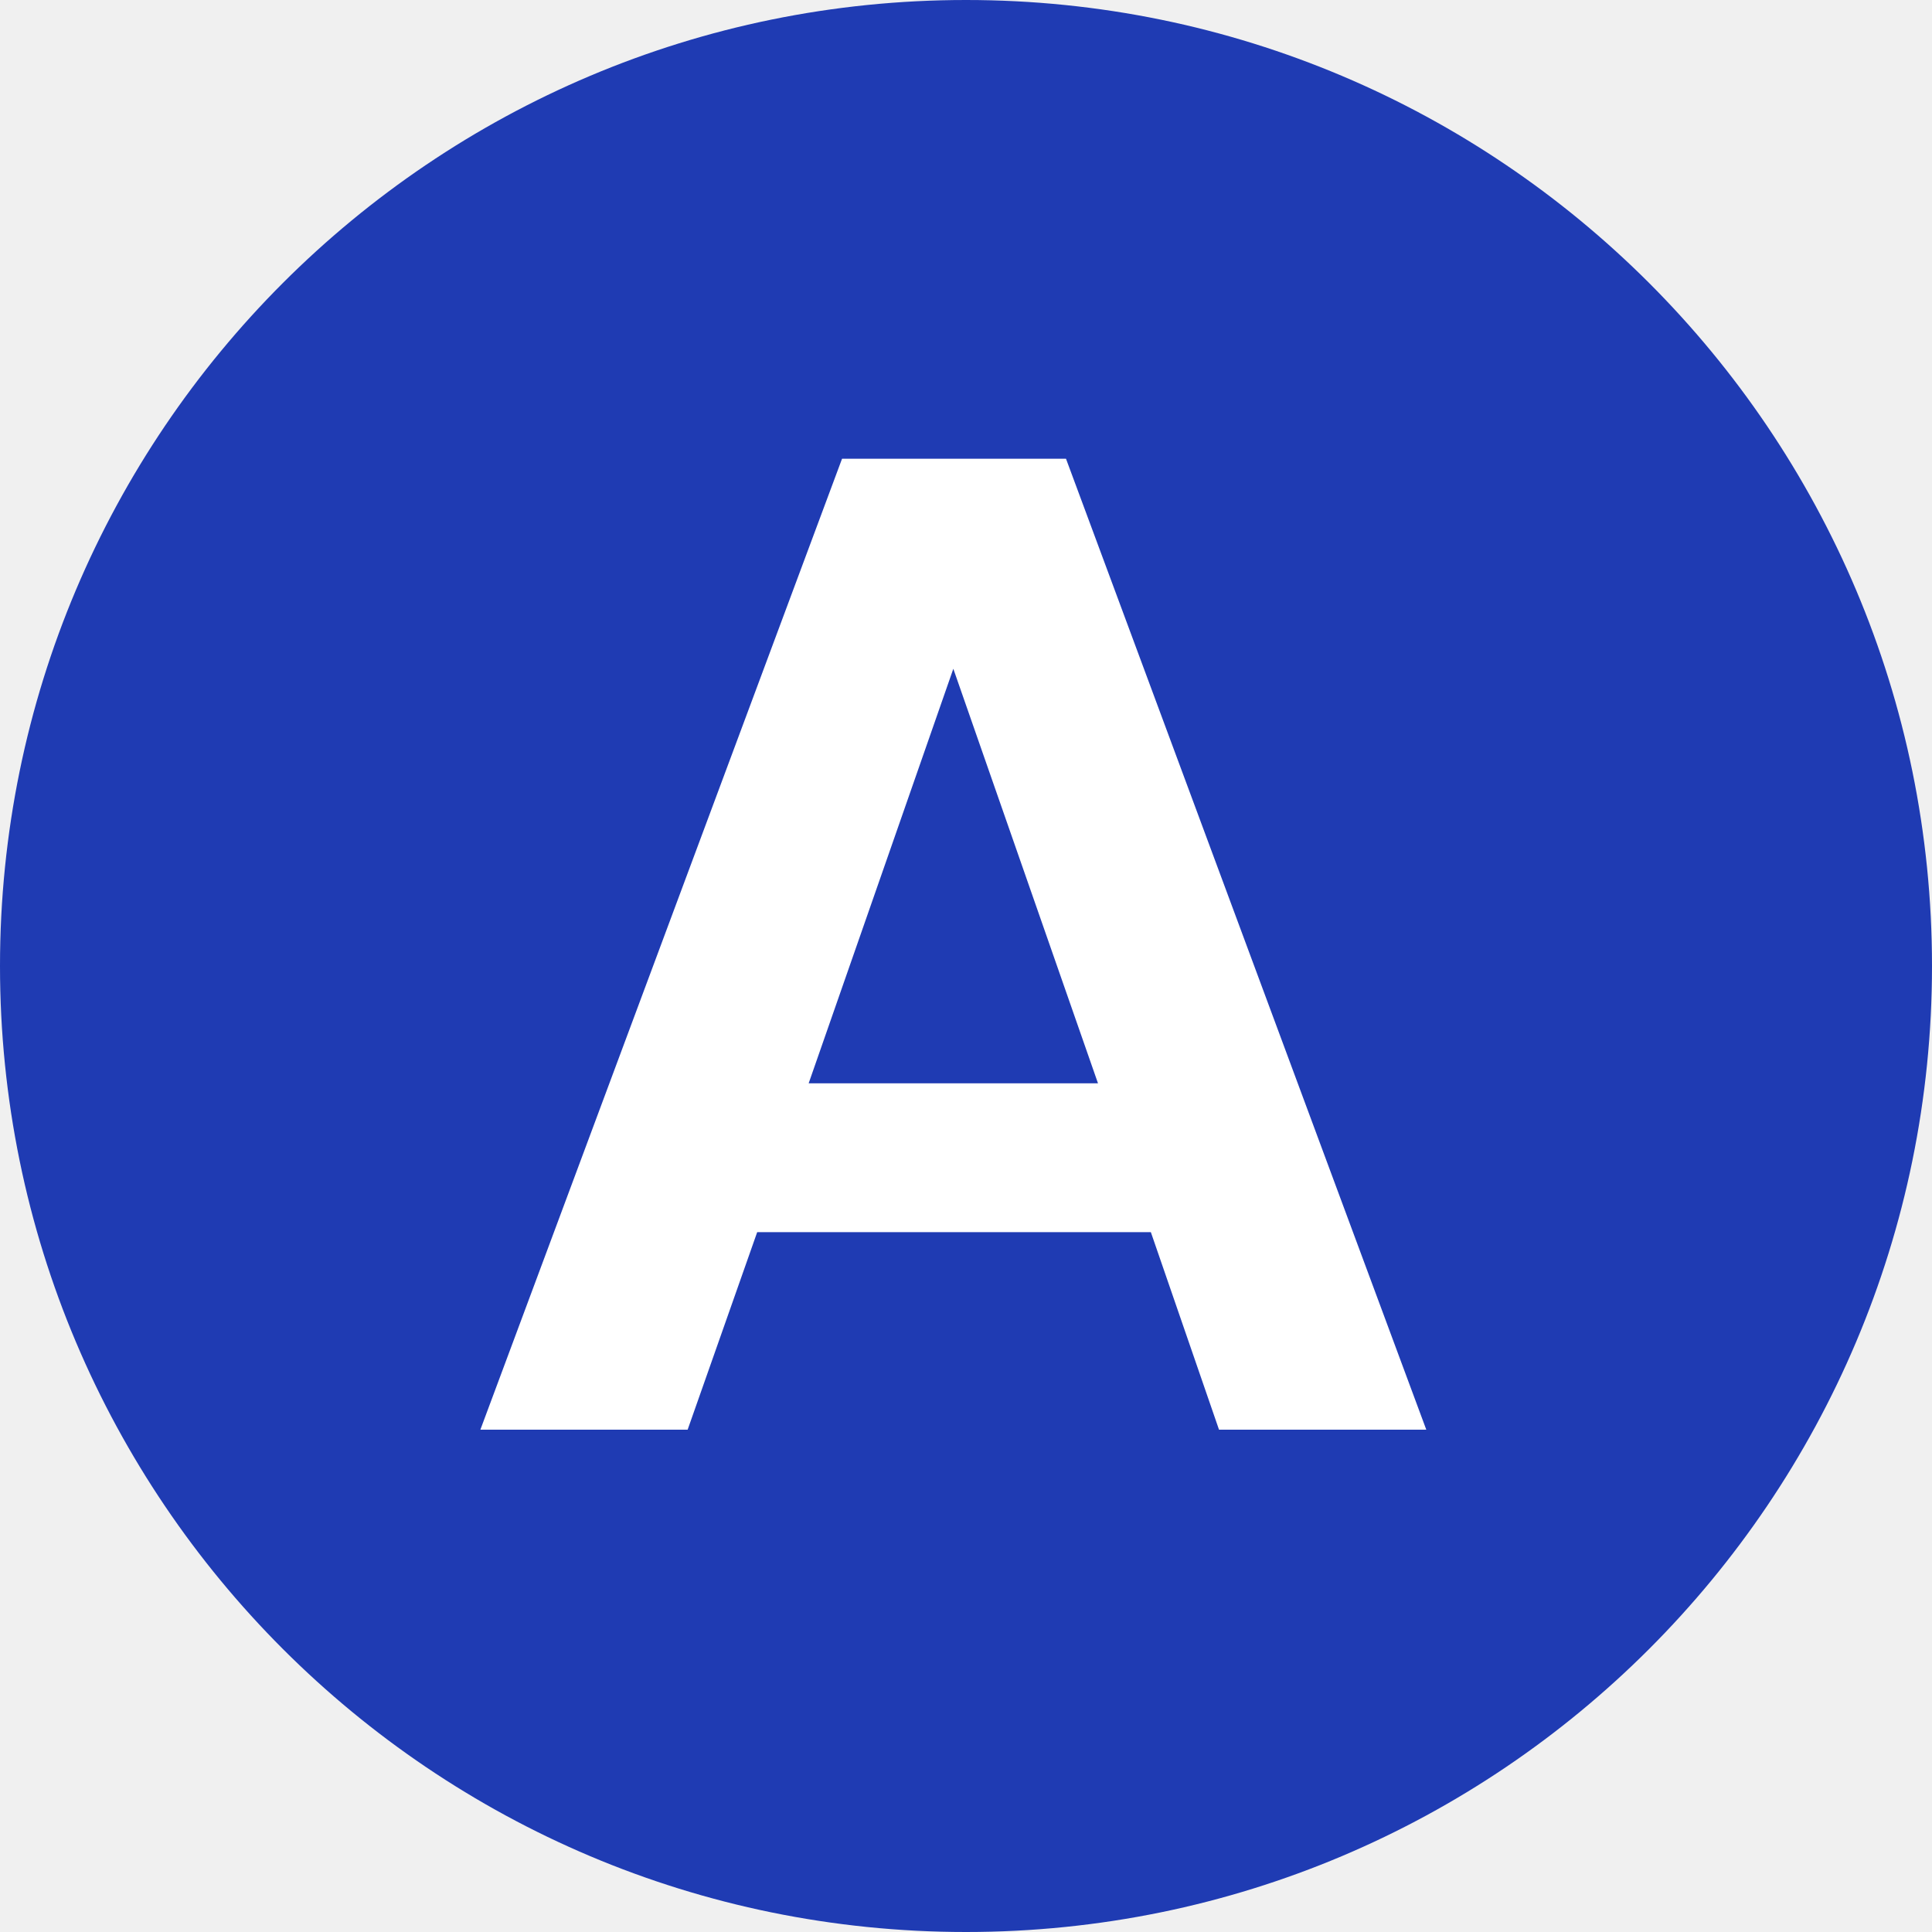
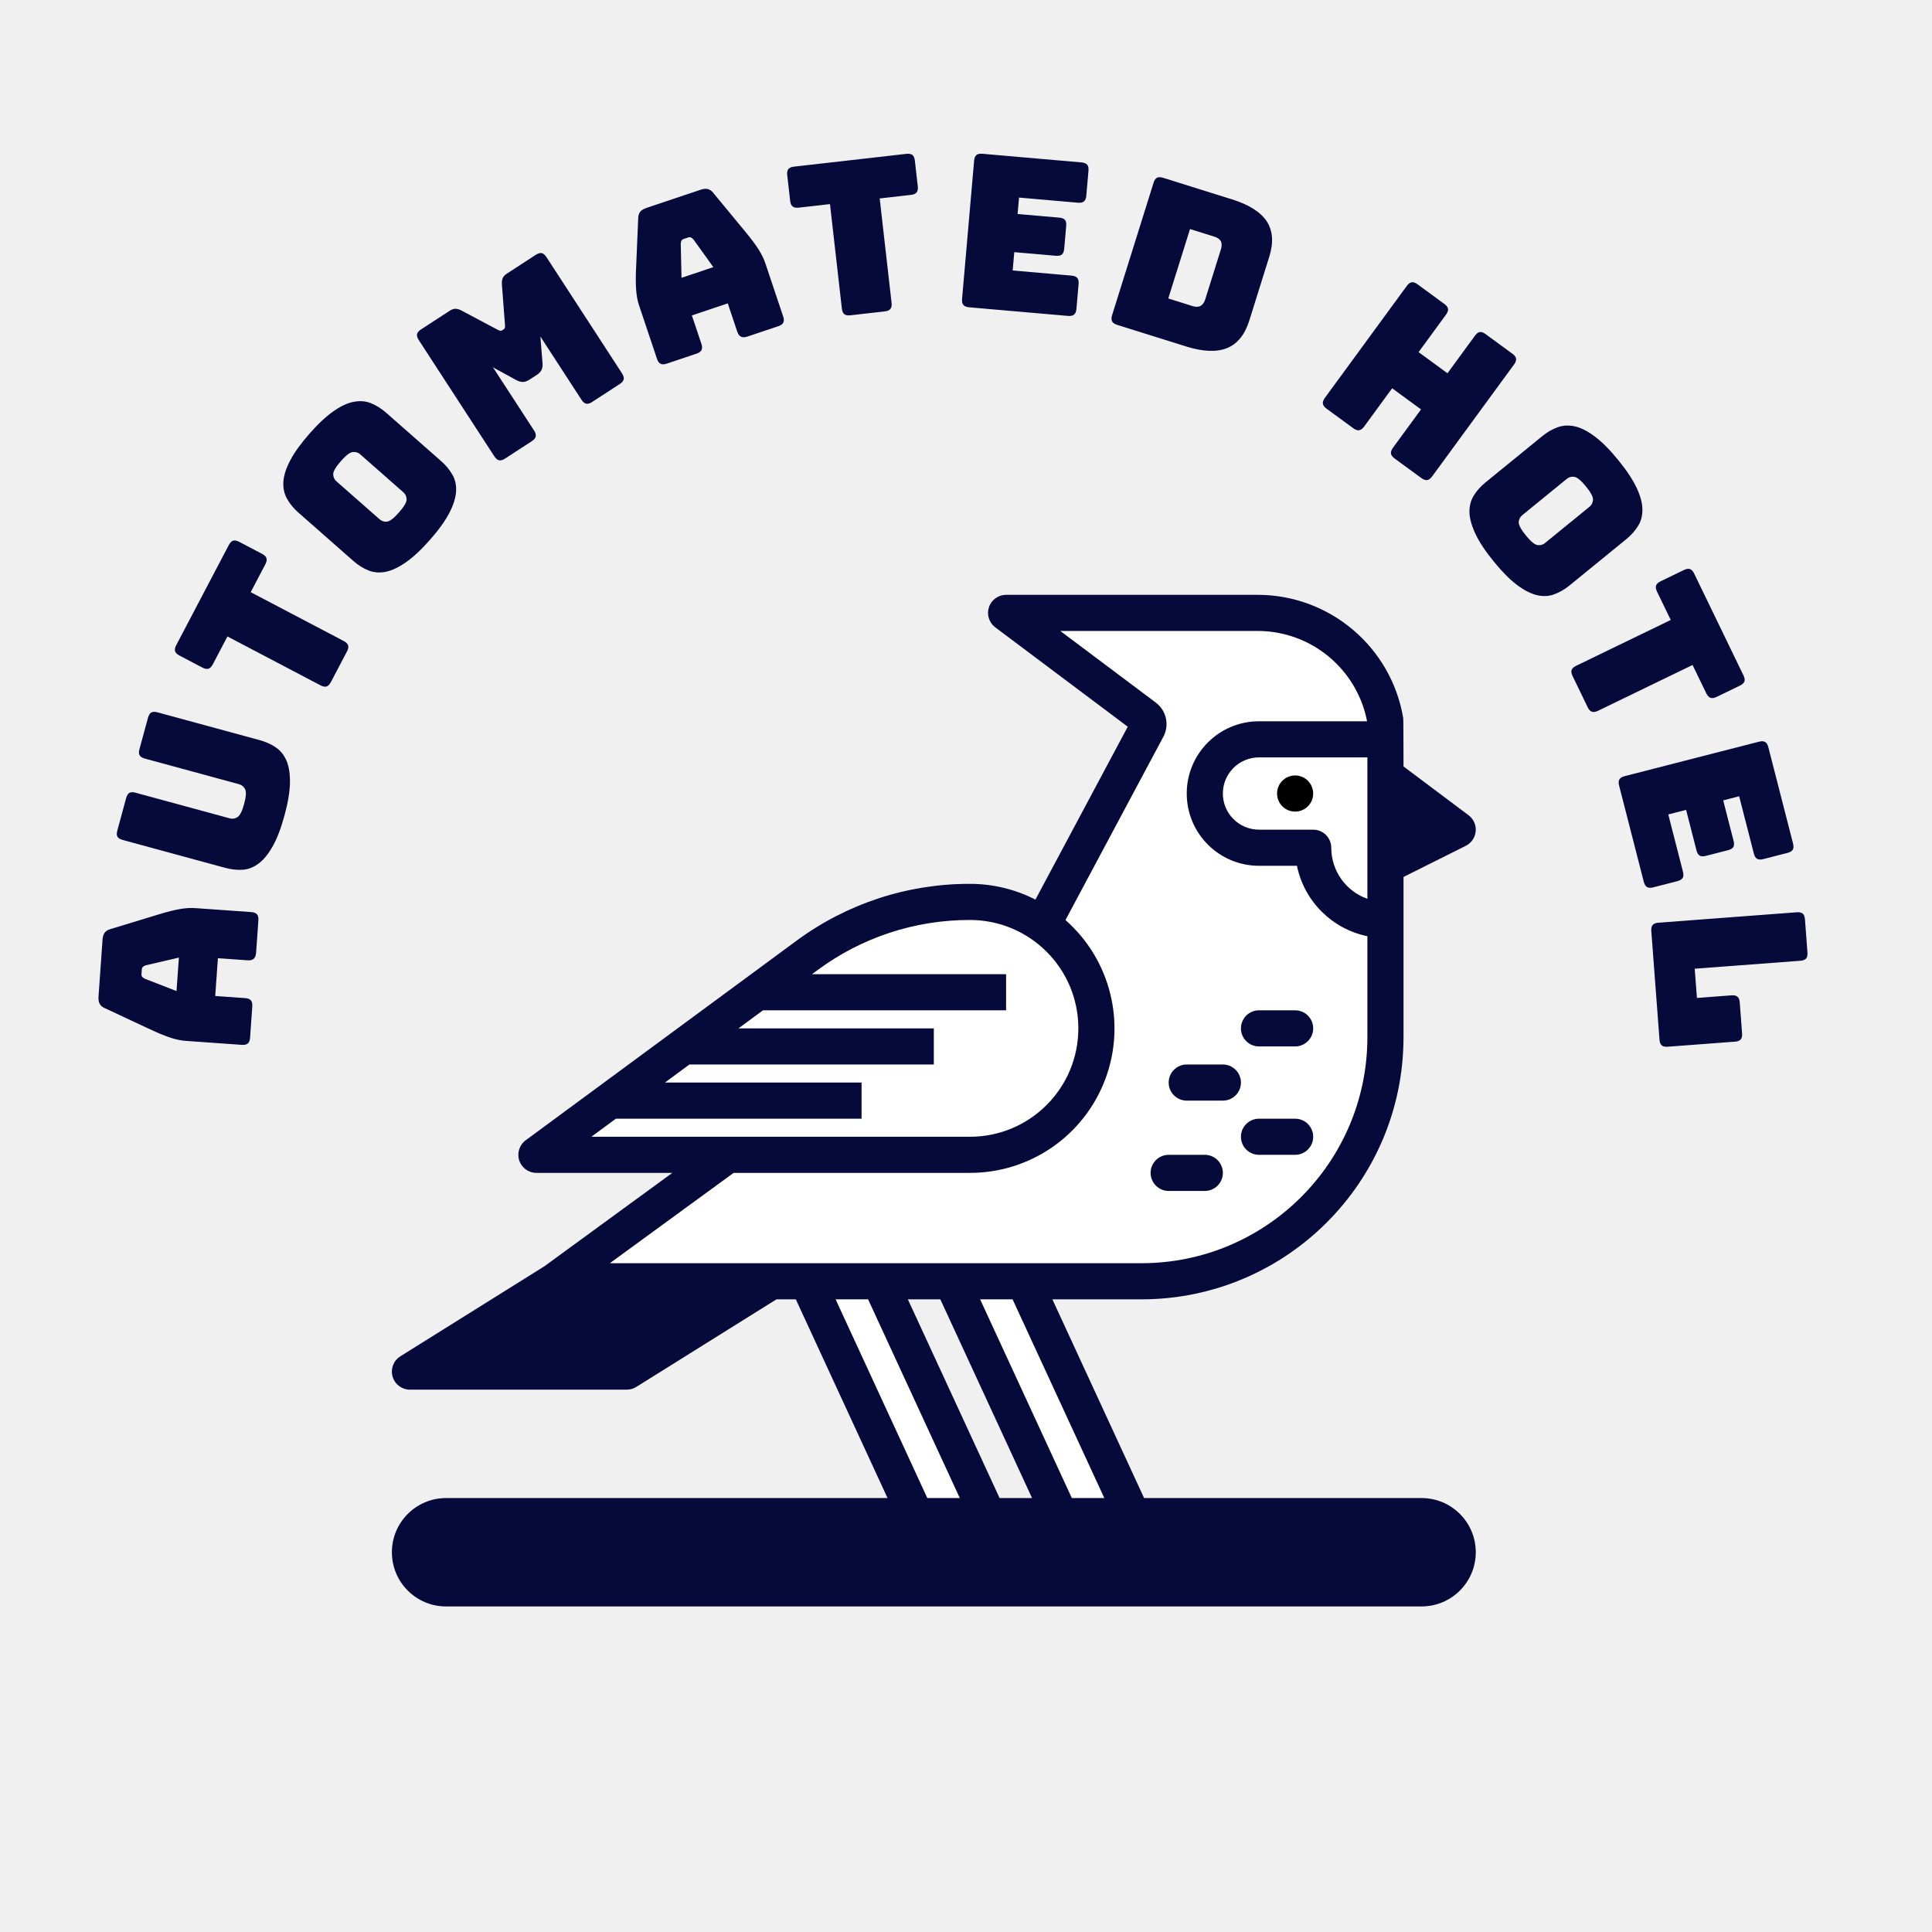
- <svg xmlns="http://www.w3.org/2000/svg" width="50" height="50" viewBox="0 0 50 50" fill="none">
-   <circle cx="25" cy="25" r="25" fill="#1F3BB3" />
-   <path d="M29.784 31.888H19.596L17.796 37H12.432L21.792 11.872H27.588L36.912 37H31.548L29.784 31.888ZM28.416 28.036L24.672 17.308L20.928 28.036H28.416Z" fill="white" />
+ <svg xmlns="http://www.w3.org/2000/svg" width="512" height="512" style="" viewBox="0 0 512 512">
+   <rect data-fl-background="" x="0" y="0" width="512" height="512" fill="transparent" />
+   <g transform="matrix(0.598418, 0, 0, 0.598418, 94.27956, 133.6957)">
+     <path fill="rgba(255,255,255,1)" d="M399.338 48H288l61.435 46.076a4 4 0 0 1 1.246 4.846L304 186.333 88 344H348A108 108 0 0 0 456 236V96h0A57.443 57.443 0 0 0 399.338 48Z" transform="matrix(1, 0, 0, 1, 0, 0)" />
+     <path fill="rgba(255,255,255,1)" d="M456 184h0a32 32 0 0 1-32-32H400a24 24 0 0 1-24-24h0a24 24 0 0 1 24-24h56Z" transform="matrix(1, 0, 0, 1, 0, 0)" />
+     <path fill="rgba(255,255,255,1)" transform="matrix(1, 0, 0, 1, 0, 0)" data-type="circle" data-cx="416" data-cy="128" data-r="8" d="M416 128m-8 0a8 8 0 1 0 16 0a8 8 0 1 0 -16 0" />
+     <path fill="rgba(255,255,255,1)" d="M328 232a55.993 55.993 0 0 1-56 56H80l21.72-16 21.71-16 10.86-8L156 232l10.86-8 21.72-16 11.22-8.27A121.677 121.677 0 0 1 272 176a55.993 55.993 0 0 1 56 56Z" transform="matrix(1, 0, 0, 1, 0, 0)" />
+     <path fill="#060a3b" transform="matrix(1, 0, 0, 1, 0, 0)" data-type="polygon" d="M88 344L24 384L72 384L136 344L88 344Z" />
+     <path fill="#060a3b" transform="matrix(1, 0, 0, 1, 0, 0)" data-type="polygon" d="M136 344L72 384L120 384L184 344L136 344Z" />
+     <path fill="#060a3b" transform="matrix(1, 0, 0, 1, 0, 0)" data-type="polygon" d="M456 120L488 144L456 160L456 120Z" />
+     <path fill="rgba(255,255,255,1)" transform="matrix(1, 0, 0, 1, 0, 0)" data-type="polygon" d="M224 256L224 272L101.72 272L123.43 256L224 256Z" />
+     <path fill="rgba(255,255,255,1)" transform="matrix(1, 0, 0, 1, 0, 0)" data-type="polygon" d="M256 232L256 248L134.29 248L156 232L256 232Z" />
+     <path fill="rgba(255,255,255,1)" transform="matrix(1, 0, 0, 1, 0, 0)" data-type="polygon" d="M288 208L288 224L166.86 224L188.58 208L288 208Z" />
+     <path fill="rgba(255,255,255,1)" d="M384 264H368a8 8 0 0 1 0-16h16a8 8 0 0 1 0 16zM416 240H400a8 8 0 0 1 0-16h16a8 8 0 0 1 0 16zM416 288H400a8 8 0 0 1 0-16h16a8 8 0 0 1 0 16zM376 304H360a8 8 0 0 1 0-16h16a8 8 0 0 1 0 16z" transform="matrix(1, 0, 0, 1, 0, 0)" />
+     <path fill="#060a3b" d="M40 448H472a0 0 0 0 1 0 0v32a0 0 0 0 1 0 0H40a16 16 0 0 1-16-16v0a16 16 0 0 1 16-16Z" transform="matrix(1, 0, 0, 1, 0, 0)" />
+     <path fill="rgba(255,255,255,1)" transform="matrix(1, 0, 0, 1, 0, 0)" data-type="polygon" d="M344 448L312 448L264 344L296 344L344 448Z" />
+     <path fill="rgba(255,255,255,1)" transform="matrix(1, 0, 0, 1, 0, 0)" data-type="polygon" d="M280 448L248 448L200 344L232 344L280 448Z" />
+     <path fill="#060a3b" transform="matrix(1, 0, 0, 1, 0, 0)" data-type="circle" data-cx="472" data-cy="464" data-r="16" d="M472 464m-16 0a16 16 0 1 0 32 0a16 16 0 1 0 -32 0" />
+     <path transform="matrix(1, 0, 0, 1, 0, 0)" data-type="circle" data-cx="416" data-cy="128" data-r="8" d="M416 128m-8 0a8 8 0 1 0 16 0a8 8 0 1 0 -16 0" />
+     <path d="M368 264h16a8 8 0 0 0 0-16H368a8 8 0 0 0 0 16zM400 240h16a8 8 0 0 0 0-16H400a8 8 0 0 0 0 16zM416 272H400a8 8 0 0 0 0 16h16a8 8 0 0 0 0-16zM360 304h16a8 8 0 0 0 0-16H360a8 8 0 0 0 0 16z" transform="matrix(1, 0, 0, 1, 0, 0)" fill="#060a3b" />
+     <path d="M472 440H349.119L308.5 352H348A116.131 116.131 0 0 0 464 236V164.944l27.578-13.789A8 8 0 0 0 492.8 137.6L464 116s-.036-20.881-.109-21.316A65.434 65.434 0 0 0 399.34 40H288a8 8 0 0 0-4.8 14.4l58.682 44.011-40.888 76.562A63.585 63.585 0 0 0 272 168a128.841 128.841 0 0 0-76.947 25.287L75.255 281.56A8 8 0 0 0 80 296h60.19L83.516 337.368 19.76 377.216A8 8 0 0 0 24 392h96a8 8 0 0 0 4.24-1.216L186.3 352h8.586L235.5 440H40a24 24 0 0 0 0 48H472a24 24 0 0 0 0-48Zm-140.5 0H317.118L276.5 352h14.379Zm-46.378 0L244.5 352h14.378L299.5 440ZM448 120v54.629A24.042 24.042 0 0 1 432 152a8 8 0 0 0-8-8H400a16 16 0 0 1 0-32h48Zm24.845 22.634L464 147.056V136ZM115.2 272H224V256H136.915l10.857-8H256V232H169.486l10.857-8H288V208H202.057l2.486-1.832A112.96 112.96 0 0 1 272 184a48 48 0 0 1 0 96H104.344Zm52.128 24H272a63.959 63.959 0 0 0 42.3-111.972l43.439-81.34c.084-.158.163-.318.238-.482A11.936 11.936 0 0 0 354.24 87.68L312 56h87.34a49.41 49.41 0 0 1 48.521 40H400a32 32 0 0 0 0 64h16.8A40.117 40.117 0 0 0 448 191.187V236A100.112 100.112 0 0 1 348 336H112.529ZM90.294 352h17.811l-38.4 24H51.9Zm27.412 24H99.9l38.4-24H156.1Zm94.8-24h14.379L267.5 440H253.118ZM32 464a7.977 7.977 0 0 1 8-8H449.376a23.944 23.944 0 0 0 0 16H40A8.009 8.009 0 0 1 32 464Zm440 8a8 8 0 1 1 8-8A8.009 8.009 0 0 1 472 472Z" transform="matrix(1, 0, 0, 1, 0, 0)" fill="rgba(6,10,59,1)" />
+   </g>
+   <path text="Automated Hotel" fill="#060a3b" space="preserve" text-anchor="middle" offset="0.5" font-scale="contain" font-size="48" font-family="Bungee" transform="matrix(2.206162, 0, 0, 2.206162, 239.5072, 109.8094)" data-fl-textpath="" font-weight="400" font-style="normal" path="M-78.301 77.206C-79.35 -42.674 90.59 -42.674 90.59 77.206" letter-spacing="2" d="M-91.164 67.795L-91.164 67.795L-87.359 69.277L-87.074 65.257L-91.049 66.179Q-91.297 66.272 -91.404 66.374Q-91.512 66.487 -91.523 66.637L-91.523 66.637L-91.569 67.285Q-91.579 67.435 -91.488 67.561Q-91.396 67.678 -91.164 67.795ZM-82.709 69.867L-79.118 70.121Q-78.629 70.156 -78.425 70.391Q-78.221 70.626 -78.256 71.114L-78.256 71.114L-78.523 74.885Q-78.557 75.364 -78.792 75.568Q-79.027 75.772 -79.515 75.737L-79.515 75.737L-86.278 75.258Q-87.057 75.203 -88.037 74.893Q-89.017 74.573 -90.318 73.97L-90.318 73.97L-95.985 71.323Q-96.403 71.143 -96.59 70.809Q-96.766 70.466 -96.73 69.957L-96.73 69.957L-96.242 63.055Q-96.207 62.566 -95.985 62.261Q-95.753 61.956 -95.313 61.837L-95.313 61.837L-89.33 60.015Q-87.957 59.601 -86.942 59.422Q-85.928 59.253 -85.15 59.308L-85.15 59.308L-78.387 59.787Q-77.898 59.822 -77.694 60.057Q-77.489 60.282 -77.524 60.77L-77.524 60.77L-77.798 64.651Q-77.834 65.159 -78.071 65.383Q-78.308 65.617 -78.797 65.582L-78.797 65.582L-82.388 65.328L-82.709 69.867ZM-89.654 35.791L-77.37 39.132Q-76.231 39.442 -75.387 40.034Q-74.553 40.624 -74.127 41.651Q-73.705 42.689 -73.733 44.277Q-73.763 45.875 -74.39 48.181L-74.39 48.181Q-75.018 50.487 -75.798 51.871Q-76.581 53.264 -77.468 53.935Q-78.358 54.615 -79.376 54.701Q-80.401 54.775 -81.54 54.465L-81.54 54.465L-93.824 51.124Q-94.297 50.996 -94.454 50.735Q-94.599 50.468 -94.47 49.995L-94.47 49.995L-93.41 46.097Q-93.281 45.624 -93.021 45.467Q-92.754 45.322 -92.281 45.45L-92.281 45.45L-80.962 48.529Q-80.47 48.663 -80.03 48.378Q-79.59 48.094 -79.241 46.81L-79.241 46.81Q-78.881 45.488 -79.119 45.03Q-79.354 44.562 -79.847 44.428L-79.847 44.428L-91.165 41.349Q-91.638 41.221 -91.793 40.951Q-91.94 40.693 -91.812 40.22L-91.812 40.22L-90.786 36.447Q-90.657 35.974 -90.397 35.817Q-90.127 35.663 -89.654 35.791L-89.654 35.791ZM-66.879 28.473L-66.879 28.473L-68.817 32.165Q-69.045 32.598 -69.342 32.691Q-69.635 32.774 -70.069 32.547L-70.069 32.547L-81.241 26.679L-82.999 30.025Q-83.227 30.459 -83.524 30.552Q-83.821 30.644 -84.255 30.416L-84.255 30.416L-87.008 28.97Q-87.442 28.743 -87.534 28.445Q-87.618 28.153 -87.39 27.719L-87.39 27.719L-81.081 15.705Q-80.853 15.271 -80.565 15.174Q-80.268 15.082 -79.834 15.31L-79.834 15.31L-77.08 16.756Q-76.647 16.984 -76.554 17.281Q-76.462 17.578 -76.69 18.011L-76.69 18.011L-78.447 21.358L-67.274 27.226Q-66.84 27.454 -66.748 27.751Q-66.651 28.039 -66.879 28.473ZM-62.165-0.185L-55.58 5.608Q-54.694 6.387 -54.197 7.291Q-53.701 8.18 -53.778 9.298Q-53.856 10.415 -54.587 11.836Q-55.324 13.265 -56.903 15.06L-56.903 15.06Q-58.482 16.854 -59.811 17.775Q-61.141 18.696 -62.24 18.915Q-63.331 19.127 -64.283 18.756Q-65.243 18.378 -66.129 17.598L-66.129 17.598L-72.713 11.805Q-73.599 11.026 -74.096 10.122Q-74.586 9.225 -74.523 8.109Q-74.46 6.978 -73.709 5.549Q-72.964 4.112 -71.386 2.318L-71.386 2.318Q-69.807 0.523 -68.484-0.39Q-67.175-1.303 -66.061-1.509Q-64.955-1.721 -64.01-1.342Q-63.051-0.964 -62.165-0.185L-62.165-0.185ZM-68.158 8.035L-62.97 12.599Q-62.579 12.943 -62.065 12.889Q-61.552 12.82 -60.634 11.777L-60.634 11.777Q-59.716 10.733 -59.72 10.223Q-59.726 9.699 -60.116 9.356L-60.116 9.356L-65.304 4.791Q-65.672 4.468 -66.192 4.529Q-66.706 4.584 -67.624 5.627L-67.624 5.627Q-68.542 6.671 -68.537 7.195Q-68.525 7.711 -68.158 8.035L-68.158 8.035ZM-44.683 3.226L-44.683 3.226L-47.895 5.313Q-48.305 5.581 -48.61 5.516Q-48.914 5.451 -49.181 5.041L-49.181 5.041L-58.261-8.928Q-58.528-9.338 -58.464-9.643Q-58.394-9.939 -57.983-10.206L-57.983-10.206L-54.512-12.462Q-54.168-12.686 -53.844-12.682Q-53.519-12.678 -53.103-12.46L-53.103-12.46L-48.874-10.211Q-48.64-10.089 -48.51-10.054Q-48.374-10.011 -48.249-10.093L-48.249-10.093L-48.056-10.218Q-47.922-10.305 -47.906-10.447Q-47.885-10.58 -47.91-10.838L-47.91-10.838L-48.274-15.599Q-48.304-16.068 -48.176-16.366Q-48.048-16.664 -47.695-16.893L-47.695-16.893L-44.208-19.16Q-43.797-19.427 -43.498-19.371Q-43.194-19.307 -42.926-18.896L-42.926-18.896L-33.846-4.928Q-33.579-4.517 -33.644-4.213Q-33.708-3.908 -34.119-3.641L-34.119-3.641L-37.439-1.483Q-37.85-1.216 -38.155-1.28Q-38.451-1.35 -38.718-1.761L-38.718-1.761L-43.65-9.349L-43.393-6.165Q-43.352-5.679 -43.511-5.337Q-43.684-4.997 -44.086-4.736L-44.086-4.736L-44.95-4.174Q-45.361-3.907 -45.733-3.892Q-46.11-3.886 -46.545-4.115L-46.545-4.115L-49.343-5.648L-44.411 1.939Q-44.144 2.35 -44.208 2.655Q-44.273 2.959 -44.683 3.226ZM-26.789-20.485L-26.789-20.485L-26.696-16.403L-22.875-17.684L-25.253-21Q-25.434-21.193 -25.57-21.253Q-25.716-21.309 -25.858-21.261L-25.858-21.261L-26.474-21.055Q-26.616-21.007 -26.698-20.874Q-26.771-20.744 -26.789-20.485ZM-25.454-11.883L-24.309-8.47Q-24.153-8.005 -24.292-7.727Q-24.43-7.448 -24.895-7.292L-24.895-7.292L-28.478-6.09Q-28.933-5.937 -29.212-6.076Q-29.491-6.215 -29.646-6.679L-29.646-6.679L-31.803-13.107Q-32.051-13.846 -32.142-14.871Q-32.223-15.898 -32.165-17.331L-32.165-17.331L-31.899-23.58Q-31.894-24.036 -31.657-24.337Q-31.408-24.631 -30.925-24.793L-30.925-24.793L-24.364-26.994Q-23.899-27.15 -23.532-27.062Q-23.162-26.965 -22.883-26.605L-22.883-26.605L-18.902-21.781Q-17.992-20.673 -17.437-19.804Q-16.892-18.933 -16.643-18.193L-16.643-18.193L-14.487-11.765Q-14.331-11.301 -14.47-11.022Q-14.599-10.747 -15.063-10.591L-15.063-10.591L-18.751-9.354Q-19.235-9.191 -19.532-9.324Q-19.839-9.453 -19.995-9.917L-19.995-9.917L-21.14-13.33L-25.454-11.883ZM-2.274-12.369L-2.274-12.369L-6.418-11.898Q-6.904-11.842 -7.148-12.036Q-7.381-12.231 -7.437-12.718L-7.437-12.718L-8.863-25.257L-12.618-24.83Q-13.105-24.775 -13.349-24.968Q-13.592-25.162 -13.647-25.649L-13.647-25.649L-13.999-28.739Q-14.054-29.226 -13.86-29.469Q-13.666-29.703 -13.179-29.758L-13.179-29.758L 0.304-31.291Q 0.791-31.347  1.034-31.163Q 1.277-30.969  1.332-30.482L 1.332-30.482L 1.684-27.392Q 1.739-26.905  1.545-26.662Q 1.352-26.418  0.865-26.363L 0.865-26.363L-2.891-25.936L-1.465-13.397Q-1.41-12.91 -1.604-12.667Q-1.787-12.424 -2.274-12.369ZM 19.734-11.825L 19.734-11.825L 7.849-12.861Q 7.361-12.904  7.161-13.142Q 6.961-13.381  7.003-13.869L 7.003-13.869L 8.45-30.466Q 8.493-30.954  8.731-31.154Q 8.969-31.344  9.457-31.301L 9.457-31.301L 21.342-30.265Q 21.83-30.223  22.031-29.994Q 22.231-29.756  22.188-29.268L 22.188-29.268L 21.927-26.269Q 21.884-25.781  21.646-25.581Q 21.408-25.381  20.919-25.423L 20.919-25.423L 13.846-26.04L 13.674-24.068L 18.675-23.632Q 19.163-23.589  19.364-23.361Q 19.555-23.123  19.512-22.635L 19.512-22.635L 19.273-19.896Q 19.23-19.407  19.002-19.207Q 18.764-19.006  18.276-19.049L 18.276-19.049L 13.275-19.485L 13.083-17.283L 20.156-16.667Q 20.644-16.624  20.844-16.386Q 21.044-16.148  21.002-15.659L 21.002-15.659L 20.741-12.671Q 20.698-12.183  20.46-11.983Q 20.222-11.783  19.734-11.825ZM 33.909-8.159L 33.909-8.159L 25.635-10.75Q 25.167-10.896  25.023-11.172Q 24.879-11.448  25.025-11.915L 25.025-11.915L 30.004-27.814Q 30.15-28.282  30.426-28.426Q 30.699-28.561  31.166-28.414L 31.166-28.414L 39.44-25.823Q 42.503-24.864  43.61-23.176Q 44.703-21.482  43.905-18.934L 43.905-18.934L 41.509-11.281Q 40.708-8.723  38.846-7.965Q 36.972-7.2  33.909-8.159ZM 37.305-21.347L 34.385-22.261L 31.773-13.921L 34.693-13.006Q 35.285-12.821  35.654-13.03Q 36.033-13.236  36.224-13.847L 36.224-13.847L 38.092-19.811Q 38.283-20.422  38.087-20.798Q 37.897-21.162  37.305-21.347L 37.305-21.347ZM 54.007 1.674L 54.007 1.674L 50.787-0.682Q 50.392-0.971  50.344-1.279Q 50.297-1.586  50.586-1.982L 50.586-1.982L 60.424-15.427Q 60.713-15.822  61.021-15.87Q 61.322-15.909  61.718-15.62L 61.718-15.62L 64.938-13.264Q 65.325-12.98  65.379-12.681Q 65.426-12.374  65.137-11.978L 65.137-11.978L 61.842-7.475L 65.312-4.936L 68.607-9.439Q 68.896-9.834  69.196-9.888Q 69.497-9.927  69.893-9.638L 69.893-9.638L 73.113-7.282Q 73.508-6.993  73.554-6.699Q 73.601-6.392  73.312-5.996L 73.312-5.996L 63.474 7.449Q 63.185 7.844  62.877 7.892Q 62.578 7.945  62.182 7.656L 62.182 7.656L 58.962 5.3Q 58.567 5.011  58.519 4.703Q 58.48 4.402  58.769 4.006L 58.769 4.006L 62.135-0.594L 58.665-3.133L 55.299 1.467Q 55.01 1.862  54.702 1.91Q 54.395 1.958  54.007 1.674ZM 86.78 15.003L 79.982 20.544Q 79.068 21.29  78.095 21.631Q 77.136 21.974  76.046 21.714Q 74.957 21.454  73.675 20.499Q 72.387 19.536  70.877 17.684L 70.877 17.684Q 69.367 15.831  68.678 14.368Q 67.988 12.905  67.953 11.785Q 67.924 10.673  68.447 9.796Q 68.977 8.911  69.892 8.166L 69.892 8.166L 76.69 2.625Q 77.604 1.879  78.577 1.538Q 79.543 1.202  80.633 1.448Q 81.738 1.696  83.025 2.673Q 84.319 3.643  85.829 5.496L 85.829 5.496Q 87.339 7.348  88.023 8.804Q 88.707 10.245  88.727 11.377Q 88.755 12.503  88.225 13.373Q 87.695 14.258  86.78 15.003L 86.78 15.003ZM 79.659 7.739L 74.303 12.105Q 73.9 12.433  73.868 12.949Q 73.851 13.466  74.73 14.544L 74.73 14.544Q 75.608 15.621  76.111 15.701Q 76.629 15.782  77.032 15.453L 77.032 15.453L 82.388 11.087Q 82.768 10.778  82.793 10.254Q 82.824 9.739  81.946 8.661L 81.946 8.661Q 81.068 7.584  80.55 7.503Q 80.039 7.429  79.659 7.739L 79.659 7.739ZM 82.157 35.186L 82.157 35.186L 80.339 31.433Q 80.125 30.992  80.227 30.698Q 80.334 30.413  80.775 30.2L 80.775 30.2L 92.132 24.698L 90.484 21.296Q 90.27 20.855  90.373 20.561Q 90.475 20.267  90.916 20.053L 90.916 20.053L 93.714 18.698Q 94.155 18.484  94.449 18.586Q 94.734 18.692  94.948 19.133L 94.948 19.133L 100.864 31.346Q 101.078 31.787  100.985 32.076Q 100.883 32.37  100.442 32.584L 100.442 32.584L 97.643 33.94Q 97.202 34.153  96.908 34.051Q 96.614 33.949  96.4 33.508L 96.4 33.508L 94.752 30.106L 83.395 35.609Q 82.954 35.822  82.66 35.72Q 82.371 35.627  82.157 35.186ZM 88.893 56.147L 88.893 56.147L 85.928 44.591Q 85.807 44.116  85.965 43.849Q 86.123 43.581  86.598 43.459L 86.598 43.459L 102.736 39.32Q 103.21 39.198  103.478 39.356Q 103.736 39.517  103.858 39.992L 103.858 39.992L 106.822 51.548Q 106.944 52.022  106.795 52.288Q 106.637 52.555  106.162 52.677L 106.162 52.677L 103.246 53.425Q 102.772 53.547  102.504 53.388Q 102.236 53.23  102.114 52.755L 102.114 52.755L 100.35 45.878L 98.432 46.37L 99.68 51.232Q 99.801 51.707  99.653 51.972Q 99.492 52.23  99.017 52.352L 99.017 52.352L 96.353 53.036Q 95.879 53.157  95.614 53.009Q 95.346 52.85  95.224 52.375L 95.224 52.375L 93.977 47.513L 91.836 48.062L 93.6 54.939Q 93.722 55.414  93.563 55.682Q 93.405 55.95  92.93 56.071L 92.93 56.071L 90.024 56.817Q 89.55 56.938  89.282 56.78Q 89.014 56.622  88.893 56.147ZM 90.78 75.114L 90.78 75.114L 89.796 62.061Q 89.759 61.572  89.962 61.336Q 90.165 61.1  90.654 61.064L 90.654 61.064L 107.266 59.811Q 107.755 59.774  107.991 59.977Q 108.217 60.181  108.254 60.669L 108.254 60.669L 108.554 64.648Q 108.59 65.127  108.397 65.362Q 108.194 65.598  107.706 65.635L 107.706 65.635L 95.012 66.592L 95.276 70.102L 99.434 69.788Q 99.913 69.752  100.149 69.955Q 100.385 70.158  100.422 70.646L 100.422 70.646L 100.702 74.366Q 100.739 74.854  100.536 75.09Q 100.333 75.316  99.854 75.352L 99.854 75.352L 91.777 75.961Q 91.288 75.998  91.053 75.805Q 90.817 75.602  90.78 75.114Z" />
</svg>
